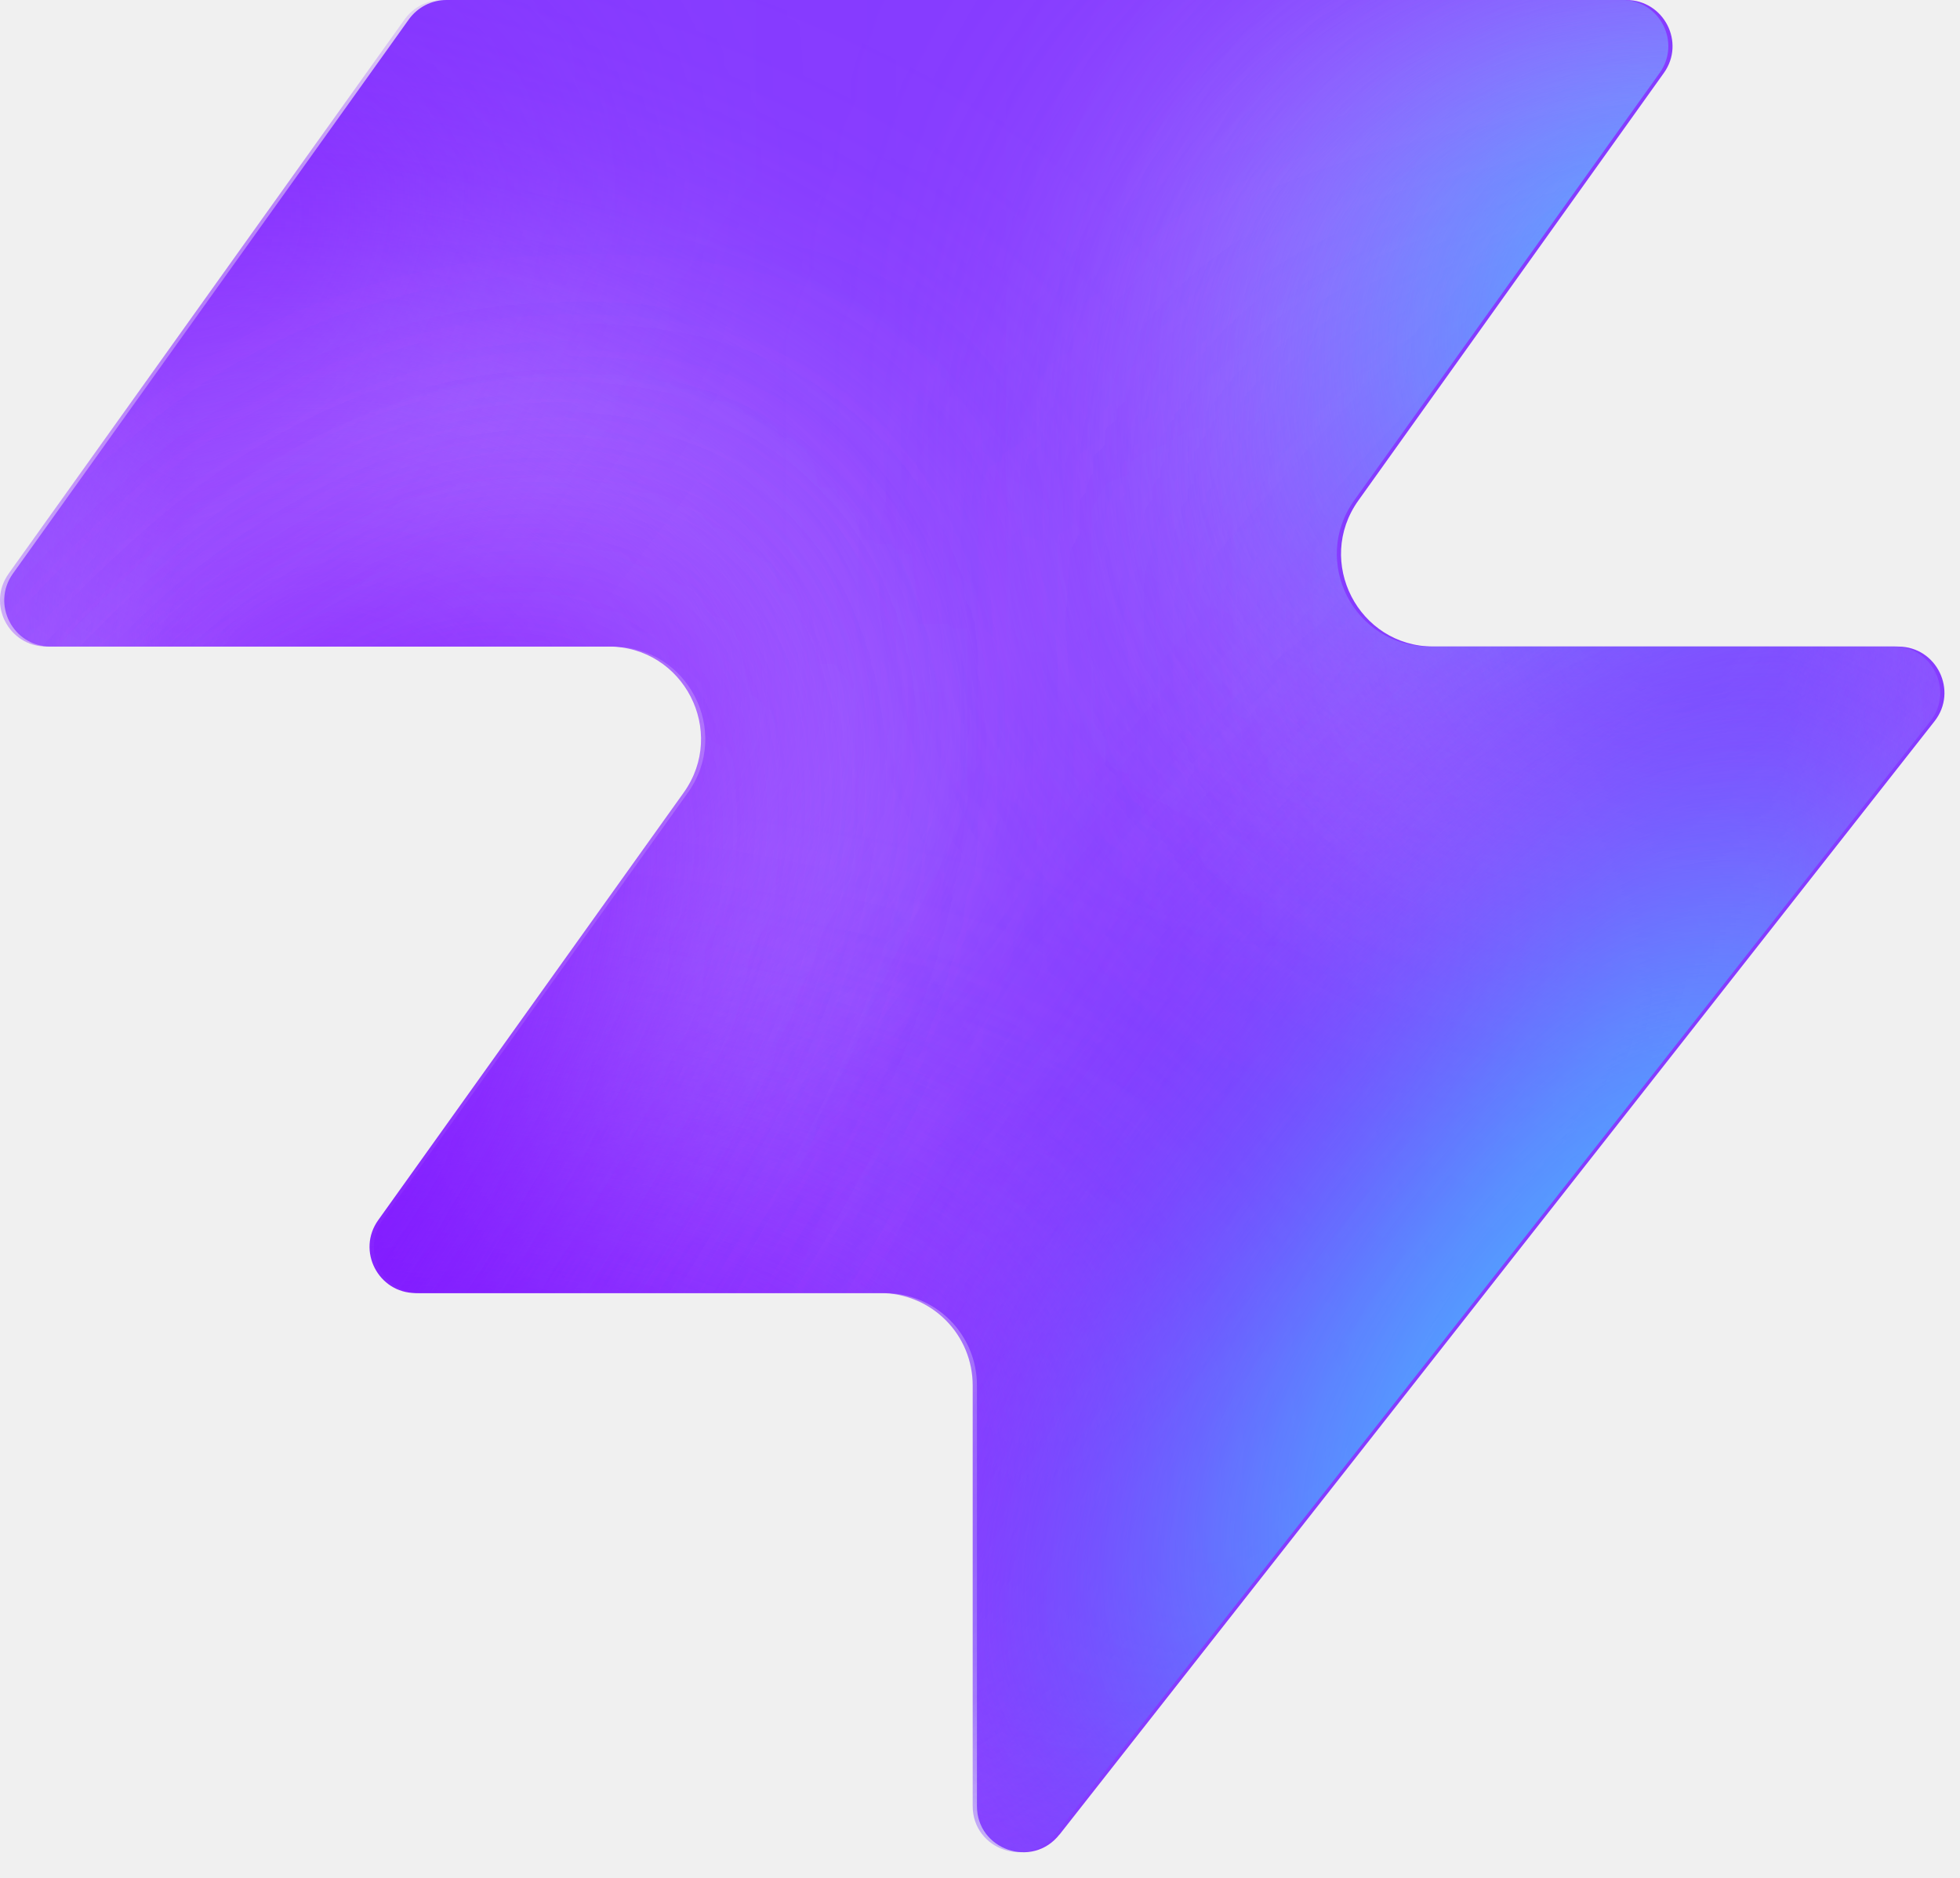
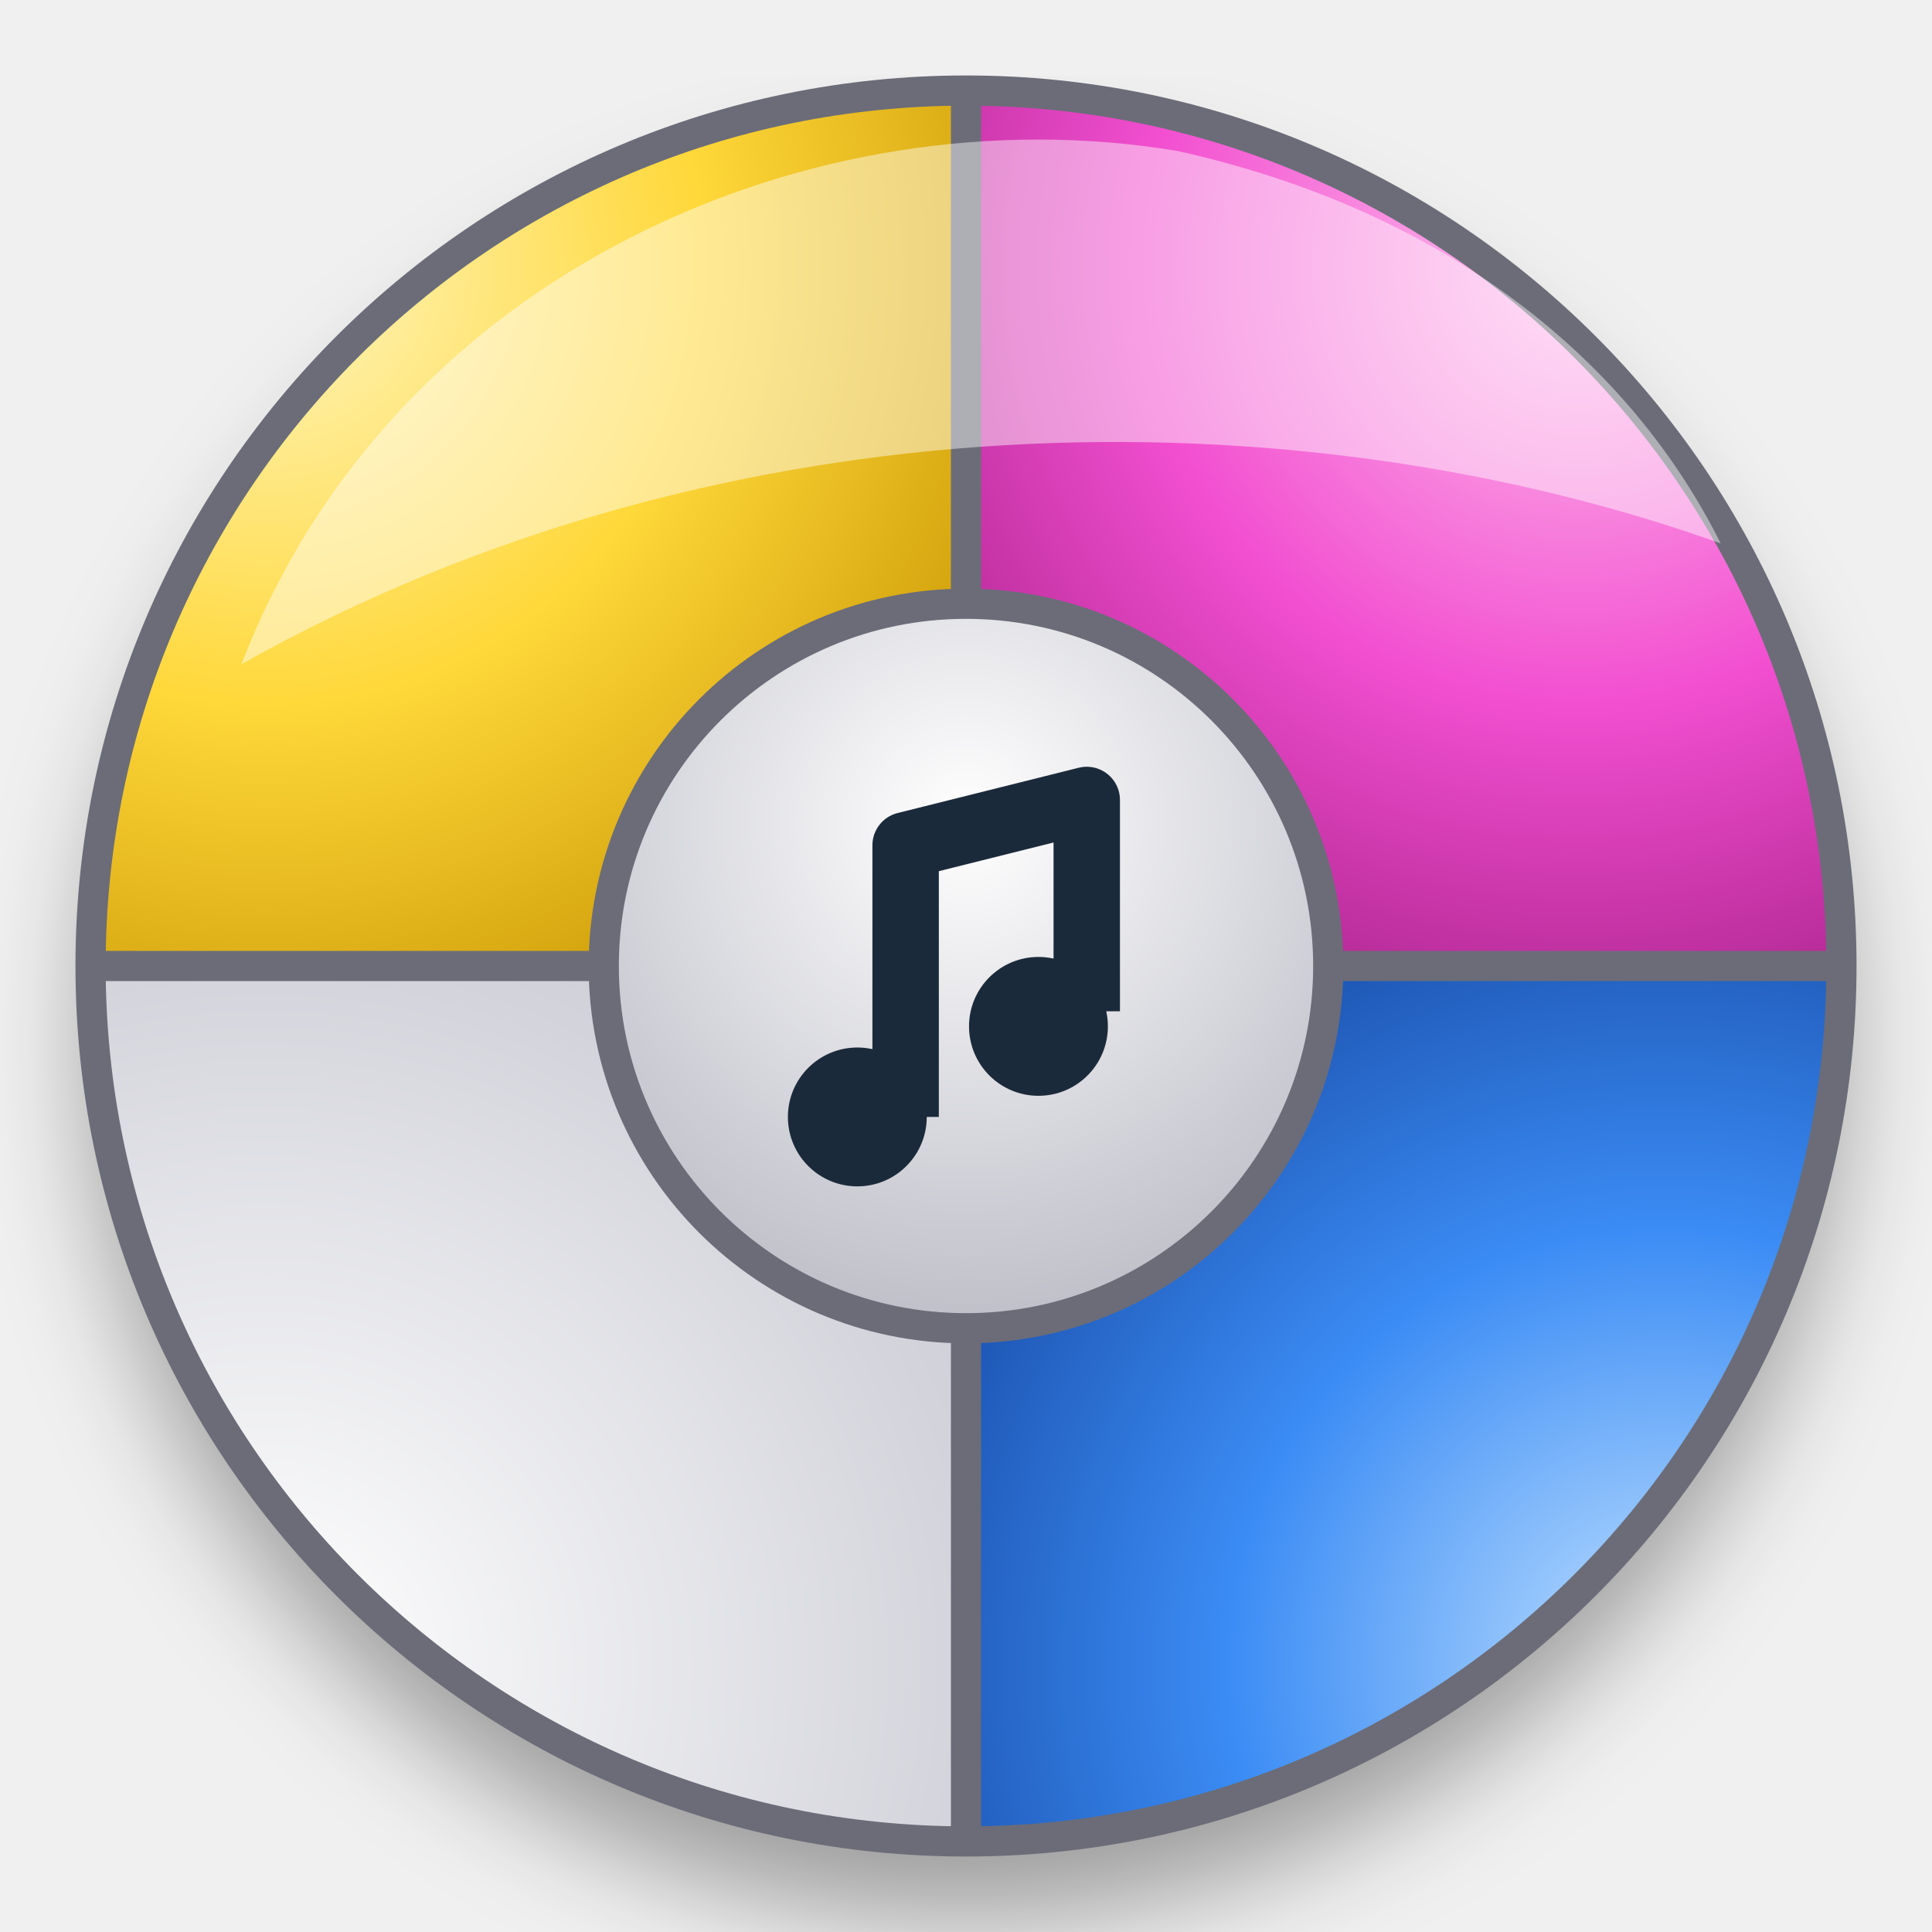
- <svg xmlns="http://www.w3.org/2000/svg" width="48" height="46" fill="none" viewBox="0 0 48 46">
-   <path fill="#863bff" d="M25.946 44.938c-.664.845-2.021.375-2.021-.698V33.937a2.26 2.26 0 0 0-2.262-2.262H10.287c-.92 0-1.456-1.04-.92-1.788l7.48-10.471c1.07-1.497 0-3.578-1.842-3.578H1.237c-.92 0-1.456-1.04-.92-1.788L10.013.474c.214-.297.556-.474.92-.474h28.894c.92 0 1.456 1.04.92 1.788l-7.48 10.471c-1.07 1.498 0 3.579 1.842 3.579h11.377c.943 0 1.473 1.088.89 1.83L25.947 44.94z" style="fill:#863bff;fill:color(display-p3 .525 .23 1);fill-opacity:1" />
-   <mask id="a" width="48" height="46" x="0" y="0" maskUnits="userSpaceOnUse" style="mask-type:alpha">
-     <path fill="#000" d="M25.842 44.938c-.664.844-2.021.375-2.021-.698V33.937a2.26 2.26 0 0 0-2.262-2.262H10.183c-.92 0-1.456-1.04-.92-1.788l7.48-10.471c1.07-1.498 0-3.579-1.842-3.579H1.133c-.92 0-1.456-1.04-.92-1.787L9.91.473c.214-.297.556-.474.92-.474h28.894c.92 0 1.456 1.04.92 1.788l-7.48 10.471c-1.07 1.498 0 3.578 1.842 3.578h11.377c.943 0 1.473 1.088.89 1.832L25.843 44.94z" style="fill:#000;fill-opacity:1" />
-   </mask>
-   <g mask="url(#a)">
-     <g filter="url(#b)">
-       <ellipse cx="5.508" cy="14.704" fill="#ede6ff" rx="5.508" ry="14.704" style="fill:#ede6ff;fill:color(display-p3 .927 .903 1);fill-opacity:1" transform="matrix(.00324 1 1 -.00324 -4.47 31.516)" />
-     </g>
-     <g filter="url(#c)">
-       <ellipse cx="10.399" cy="29.851" fill="#ede6ff" rx="10.399" ry="29.851" style="fill:#ede6ff;fill:color(display-p3 .927 .903 1);fill-opacity:1" transform="matrix(.00324 1 1 -.00324 -39.328 7.883)" />
-     </g>
-     <g filter="url(#d)">
-       <ellipse cx="5.508" cy="30.487" fill="#7e14ff" rx="5.508" ry="30.487" style="fill:#7e14ff;fill:color(display-p3 .492 .077 1);fill-opacity:1" transform="rotate(89.814 -25.913 -14.639)scale(1 -1)" />
-     </g>
-     <g filter="url(#e)">
-       <ellipse cx="5.508" cy="30.599" fill="#7e14ff" rx="5.508" ry="30.599" style="fill:#7e14ff;fill:color(display-p3 .492 .077 1);fill-opacity:1" transform="rotate(89.814 -32.644 -3.334)scale(1 -1)" />
-     </g>
-     <g filter="url(#f)">
-       <ellipse cx="5.508" cy="30.599" fill="#7e14ff" rx="5.508" ry="30.599" style="fill:#7e14ff;fill:color(display-p3 .492 .077 1);fill-opacity:1" transform="matrix(.00324 1 1 -.00324 -34.34 30.47)" />
-     </g>
-     <g filter="url(#g)">
-       <ellipse cx="14.072" cy="22.078" fill="#ede6ff" rx="14.072" ry="22.078" style="fill:#ede6ff;fill:color(display-p3 .927 .903 1);fill-opacity:1" transform="rotate(93.35 24.506 48.493)scale(-1 1)" />
-     </g>
-     <g filter="url(#h)">
-       <ellipse cx="3.47" cy="21.501" fill="#7e14ff" rx="3.47" ry="21.501" style="fill:#7e14ff;fill:color(display-p3 .492 .077 1);fill-opacity:1" transform="rotate(89.009 28.708 47.59)scale(-1 1)" />
-     </g>
-     <g filter="url(#i)">
-       <ellipse cx="3.47" cy="21.501" fill="#7e14ff" rx="3.47" ry="21.501" style="fill:#7e14ff;fill:color(display-p3 .492 .077 1);fill-opacity:1" transform="rotate(89.009 28.708 47.59)scale(-1 1)" />
-     </g>
-     <g filter="url(#j)">
-       <ellipse cx=".387" cy="8.972" fill="#7e14ff" rx="4.407" ry="29.108" style="fill:#7e14ff;fill:color(display-p3 .492 .077 1);fill-opacity:1" transform="rotate(39.51 .387 8.972)" />
-     </g>
-     <g filter="url(#k)">
-       <ellipse cx="47.523" cy="-6.092" fill="#7e14ff" rx="4.407" ry="29.108" style="fill:#7e14ff;fill:color(display-p3 .492 .077 1);fill-opacity:1" transform="rotate(37.892 47.523 -6.092)" />
-     </g>
-     <g filter="url(#l)">
-       <ellipse cx="41.412" cy="6.333" fill="#47bfff" rx="5.971" ry="9.665" style="fill:#47bfff;fill:color(display-p3 .28 .748 1);fill-opacity:1" transform="rotate(37.892 41.412 6.333)" />
-     </g>
-     <g filter="url(#m)">
-       <ellipse cx="-1.879" cy="38.332" fill="#7e14ff" rx="4.407" ry="29.108" style="fill:#7e14ff;fill:color(display-p3 .492 .077 1);fill-opacity:1" transform="rotate(37.892 -1.88 38.332)" />
-     </g>
-     <g filter="url(#n)">
-       <ellipse cx="-1.879" cy="38.332" fill="#7e14ff" rx="4.407" ry="29.108" style="fill:#7e14ff;fill:color(display-p3 .492 .077 1);fill-opacity:1" transform="rotate(37.892 -1.88 38.332)" />
-     </g>
-     <g filter="url(#o)">
-       <ellipse cx="35.651" cy="29.907" fill="#7e14ff" rx="4.407" ry="29.108" style="fill:#7e14ff;fill:color(display-p3 .492 .077 1);fill-opacity:1" transform="rotate(37.892 35.651 29.907)" />
-     </g>
-     <g filter="url(#p)">
-       <ellipse cx="38.418" cy="32.4" fill="#47bfff" rx="5.971" ry="15.297" style="fill:#47bfff;fill:color(display-p3 .28 .748 1);fill-opacity:1" transform="rotate(37.892 38.418 32.4)" />
-     </g>
-   </g>
+ <svg xmlns="http://www.w3.org/2000/svg" viewBox="0 0 64 64">
  <defs>
-     <filter id="b" width="60.045" height="41.654" x="-19.77" y="16.149" color-interpolation-filters="sRGB" filterUnits="userSpaceOnUse">
-       <feFlood flood-opacity="0" result="BackgroundImageFix" />
-       <feBlend in="SourceGraphic" in2="BackgroundImageFix" result="shape" />
-       <feGaussianBlur result="effect1_foregroundBlur_2002_17158" stdDeviation="7.659" />
-     </filter>
-     <filter id="c" width="90.34" height="51.437" x="-54.613" y="-7.533" color-interpolation-filters="sRGB" filterUnits="userSpaceOnUse">
-       <feFlood flood-opacity="0" result="BackgroundImageFix" />
-       <feBlend in="SourceGraphic" in2="BackgroundImageFix" result="shape" />
-       <feGaussianBlur result="effect1_foregroundBlur_2002_17158" stdDeviation="7.659" />
-     </filter>
-     <filter id="d" width="79.355" height="29.4" x="-49.64" y="2.03" color-interpolation-filters="sRGB" filterUnits="userSpaceOnUse">
-       <feFlood flood-opacity="0" result="BackgroundImageFix" />
-       <feBlend in="SourceGraphic" in2="BackgroundImageFix" result="shape" />
-       <feGaussianBlur result="effect1_foregroundBlur_2002_17158" stdDeviation="4.596" />
-     </filter>
-     <filter id="e" width="79.579" height="29.4" x="-45.045" y="20.029" color-interpolation-filters="sRGB" filterUnits="userSpaceOnUse">
-       <feFlood flood-opacity="0" result="BackgroundImageFix" />
-       <feBlend in="SourceGraphic" in2="BackgroundImageFix" result="shape" />
-       <feGaussianBlur result="effect1_foregroundBlur_2002_17158" stdDeviation="4.596" />
-     </filter>
-     <filter id="f" width="79.579" height="29.4" x="-43.513" y="21.178" color-interpolation-filters="sRGB" filterUnits="userSpaceOnUse">
-       <feFlood flood-opacity="0" result="BackgroundImageFix" />
-       <feBlend in="SourceGraphic" in2="BackgroundImageFix" result="shape" />
-       <feGaussianBlur result="effect1_foregroundBlur_2002_17158" stdDeviation="4.596" />
-     </filter>
-     <filter id="g" width="74.749" height="58.852" x="15.756" y="-17.901" color-interpolation-filters="sRGB" filterUnits="userSpaceOnUse">
-       <feFlood flood-opacity="0" result="BackgroundImageFix" />
-       <feBlend in="SourceGraphic" in2="BackgroundImageFix" result="shape" />
-       <feGaussianBlur result="effect1_foregroundBlur_2002_17158" stdDeviation="7.659" />
-     </filter>
-     <filter id="h" width="61.377" height="25.362" x="23.548" y="2.284" color-interpolation-filters="sRGB" filterUnits="userSpaceOnUse">
-       <feFlood flood-opacity="0" result="BackgroundImageFix" />
-       <feBlend in="SourceGraphic" in2="BackgroundImageFix" result="shape" />
-       <feGaussianBlur result="effect1_foregroundBlur_2002_17158" stdDeviation="4.596" />
-     </filter>
-     <filter id="i" width="61.377" height="25.362" x="23.548" y="2.284" color-interpolation-filters="sRGB" filterUnits="userSpaceOnUse">
-       <feFlood flood-opacity="0" result="BackgroundImageFix" />
-       <feBlend in="SourceGraphic" in2="BackgroundImageFix" result="shape" />
-       <feGaussianBlur result="effect1_foregroundBlur_2002_17158" stdDeviation="4.596" />
-     </filter>
-     <filter id="j" width="56.045" height="63.649" x="-27.636" y="-22.853" color-interpolation-filters="sRGB" filterUnits="userSpaceOnUse">
-       <feFlood flood-opacity="0" result="BackgroundImageFix" />
-       <feBlend in="SourceGraphic" in2="BackgroundImageFix" result="shape" />
-       <feGaussianBlur result="effect1_foregroundBlur_2002_17158" stdDeviation="4.596" />
-     </filter>
-     <filter id="k" width="54.814" height="64.646" x="20.116" y="-38.415" color-interpolation-filters="sRGB" filterUnits="userSpaceOnUse">
-       <feFlood flood-opacity="0" result="BackgroundImageFix" />
-       <feBlend in="SourceGraphic" in2="BackgroundImageFix" result="shape" />
-       <feGaussianBlur result="effect1_foregroundBlur_2002_17158" stdDeviation="4.596" />
-     </filter>
-     <filter id="l" width="33.541" height="35.313" x="24.641" y="-11.323" color-interpolation-filters="sRGB" filterUnits="userSpaceOnUse">
-       <feFlood flood-opacity="0" result="BackgroundImageFix" />
-       <feBlend in="SourceGraphic" in2="BackgroundImageFix" result="shape" />
-       <feGaussianBlur result="effect1_foregroundBlur_2002_17158" stdDeviation="4.596" />
-     </filter>
-     <filter id="m" width="54.814" height="64.646" x="-29.286" y="6.009" color-interpolation-filters="sRGB" filterUnits="userSpaceOnUse">
-       <feFlood flood-opacity="0" result="BackgroundImageFix" />
-       <feBlend in="SourceGraphic" in2="BackgroundImageFix" result="shape" />
-       <feGaussianBlur result="effect1_foregroundBlur_2002_17158" stdDeviation="4.596" />
-     </filter>
-     <filter id="n" width="54.814" height="64.646" x="-29.286" y="6.009" color-interpolation-filters="sRGB" filterUnits="userSpaceOnUse">
-       <feFlood flood-opacity="0" result="BackgroundImageFix" />
-       <feBlend in="SourceGraphic" in2="BackgroundImageFix" result="shape" />
-       <feGaussianBlur result="effect1_foregroundBlur_2002_17158" stdDeviation="4.596" />
-     </filter>
-     <filter id="o" width="54.814" height="64.646" x="8.244" y="-2.416" color-interpolation-filters="sRGB" filterUnits="userSpaceOnUse">
-       <feFlood flood-opacity="0" result="BackgroundImageFix" />
-       <feBlend in="SourceGraphic" in2="BackgroundImageFix" result="shape" />
-       <feGaussianBlur result="effect1_foregroundBlur_2002_17158" stdDeviation="4.596" />
-     </filter>
-     <filter id="p" width="39.409" height="43.623" x="18.713" y="10.588" color-interpolation-filters="sRGB" filterUnits="userSpaceOnUse">
-       <feFlood flood-opacity="0" result="BackgroundImageFix" />
-       <feBlend in="SourceGraphic" in2="BackgroundImageFix" result="shape" />
-       <feGaussianBlur result="effect1_foregroundBlur_2002_17158" stdDeviation="4.596" />
+     <radialGradient id="p" cx=".7" cy=".2" r="1">
+       <stop offset="0" stop-color="#ffc4ee" />
+       <stop offset=".5" stop-color="#f24fd0" />
+       <stop offset="1" stop-color="#9d1b80" />
+     </radialGradient>
+     <radialGradient id="y" cx=".2" cy=".2" r="1">
+       <stop offset="0" stop-color="#fff6c4" />
+       <stop offset=".5" stop-color="#ffd83a" />
+       <stop offset="1" stop-color="#c79400" />
+     </radialGradient>
+     <radialGradient id="b" cx=".8" cy=".8" r="1">
+       <stop offset="0" stop-color="#bfe0ff" />
+       <stop offset=".5" stop-color="#3b8cf5" />
+       <stop offset="1" stop-color="#1546a0" />
+     </radialGradient>
+     <radialGradient id="w" cx=".2" cy=".8" r="1">
+       <stop offset="0" stop-color="#ffffff" />
+       <stop offset="1" stop-color="#c9cad3" />
+     </radialGradient>
+     <radialGradient id="c" cx=".5" cy=".3" r=".75">
+       <stop offset="0" stop-color="#ffffff" />
+       <stop offset="1" stop-color="#b9bac4" />
+     </radialGradient>
+     <filter id="sh" x="-20%" y="-20%" width="140%" height="140%">
+       <feDropShadow dx="0" dy="2.5" stdDeviation="1.8" flood-opacity=".35" />
    </filter>
  </defs>
+   <g filter="url(#sh)">
+     <circle cx="32" cy="32" r="29" fill="#888" />
+   </g>
+   <path d="M32 3a29 29 0 0 1 29 29H32z" fill="url(#p)" />
+   <path d="M3 32A29 29 0 0 1 32 3v29z" fill="url(#y)" />
+   <path d="M61 32a29 29 0 0 1-29 29V32z" fill="url(#b)" />
+   <path d="M32 61A29 29 0 0 1 3 32h29z" fill="url(#w)" />
+   <circle cx="32" cy="32" r="29" fill="none" stroke="#6b6c78" stroke-width="1" />
+   <path d="M32 3.2v57.6M3.2 32h57.6" stroke="#6b6c78" stroke-width="1" />
+   <path d="M8 22c5-13 19-19 31-17 9 2 15 7 18 13-14-5-33-5-49 4z" fill="#fff" opacity=".45" />
+   <circle cx="32" cy="32" r="12" fill="url(#c)" stroke="#6b6c78" stroke-width="1" />
+   <path d="M30 37v-9l6-1.5v7" fill="none" stroke="#1b2a3a" stroke-width="2.2" stroke-linejoin="round" />
+   <circle cx="28.4" cy="37" r="2.3" fill="#1b2a3a" />
+   <circle cx="34.4" cy="34" r="2.3" fill="#1b2a3a" />
</svg>
